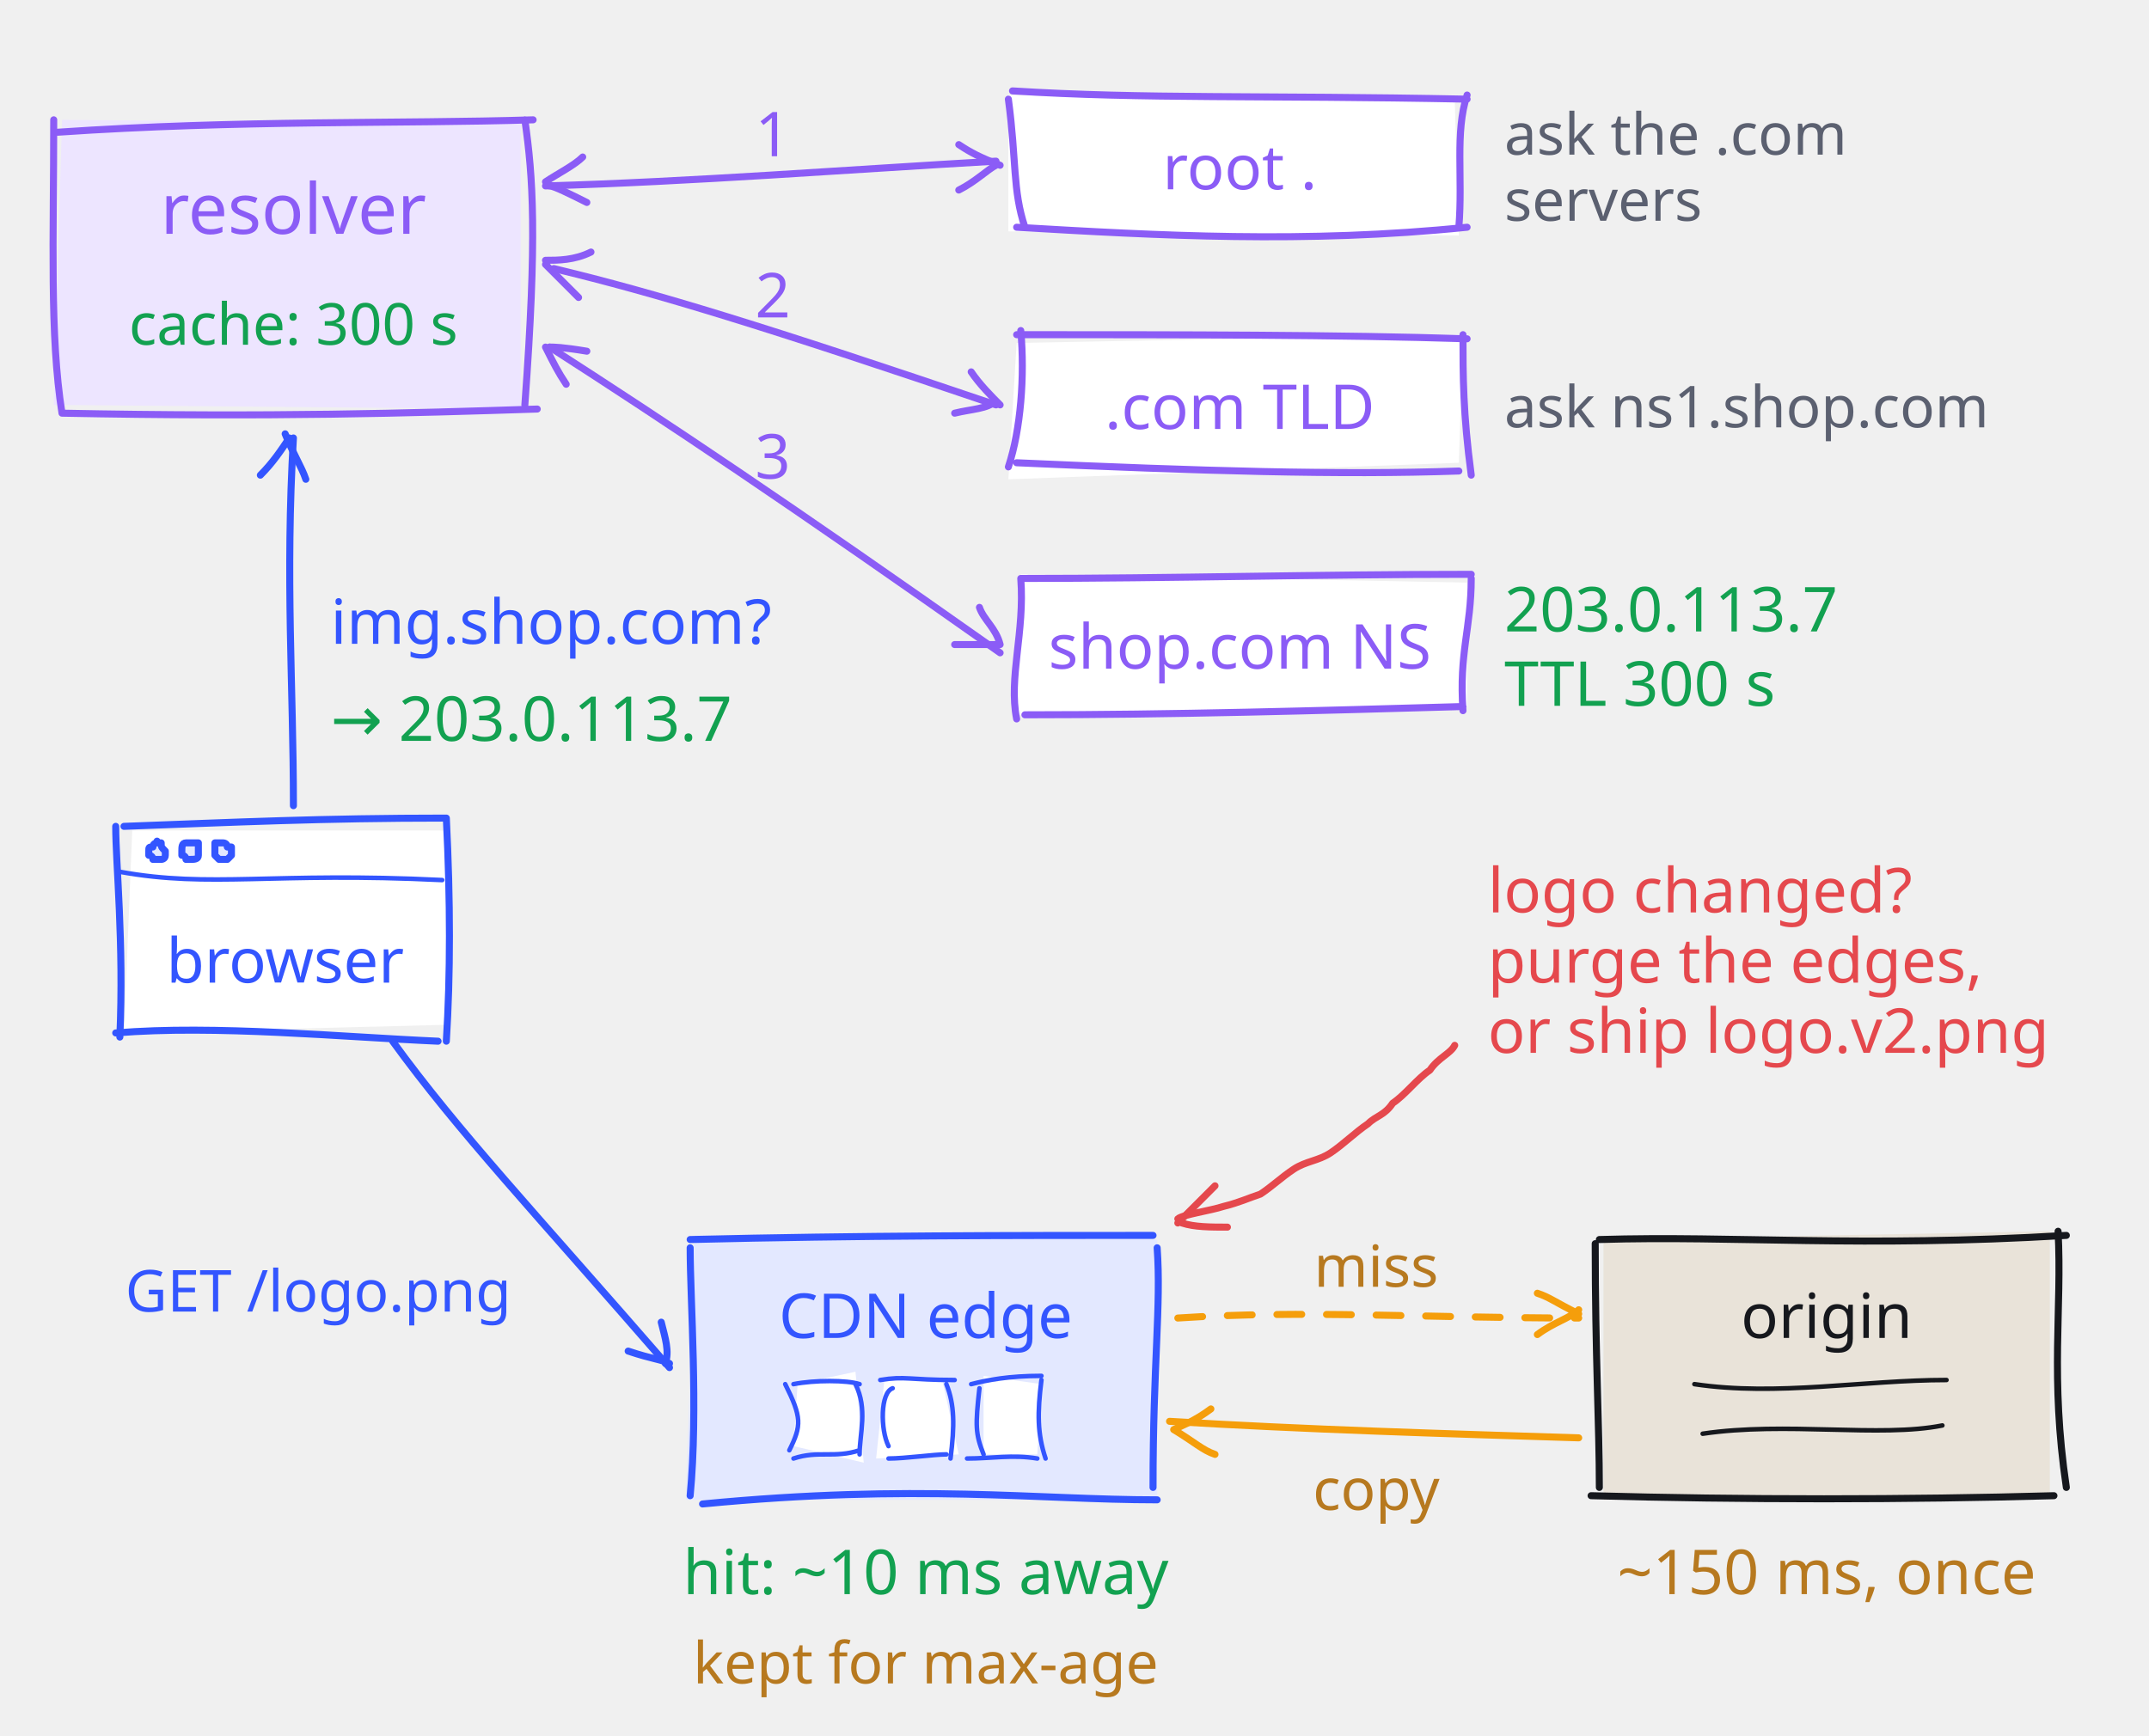
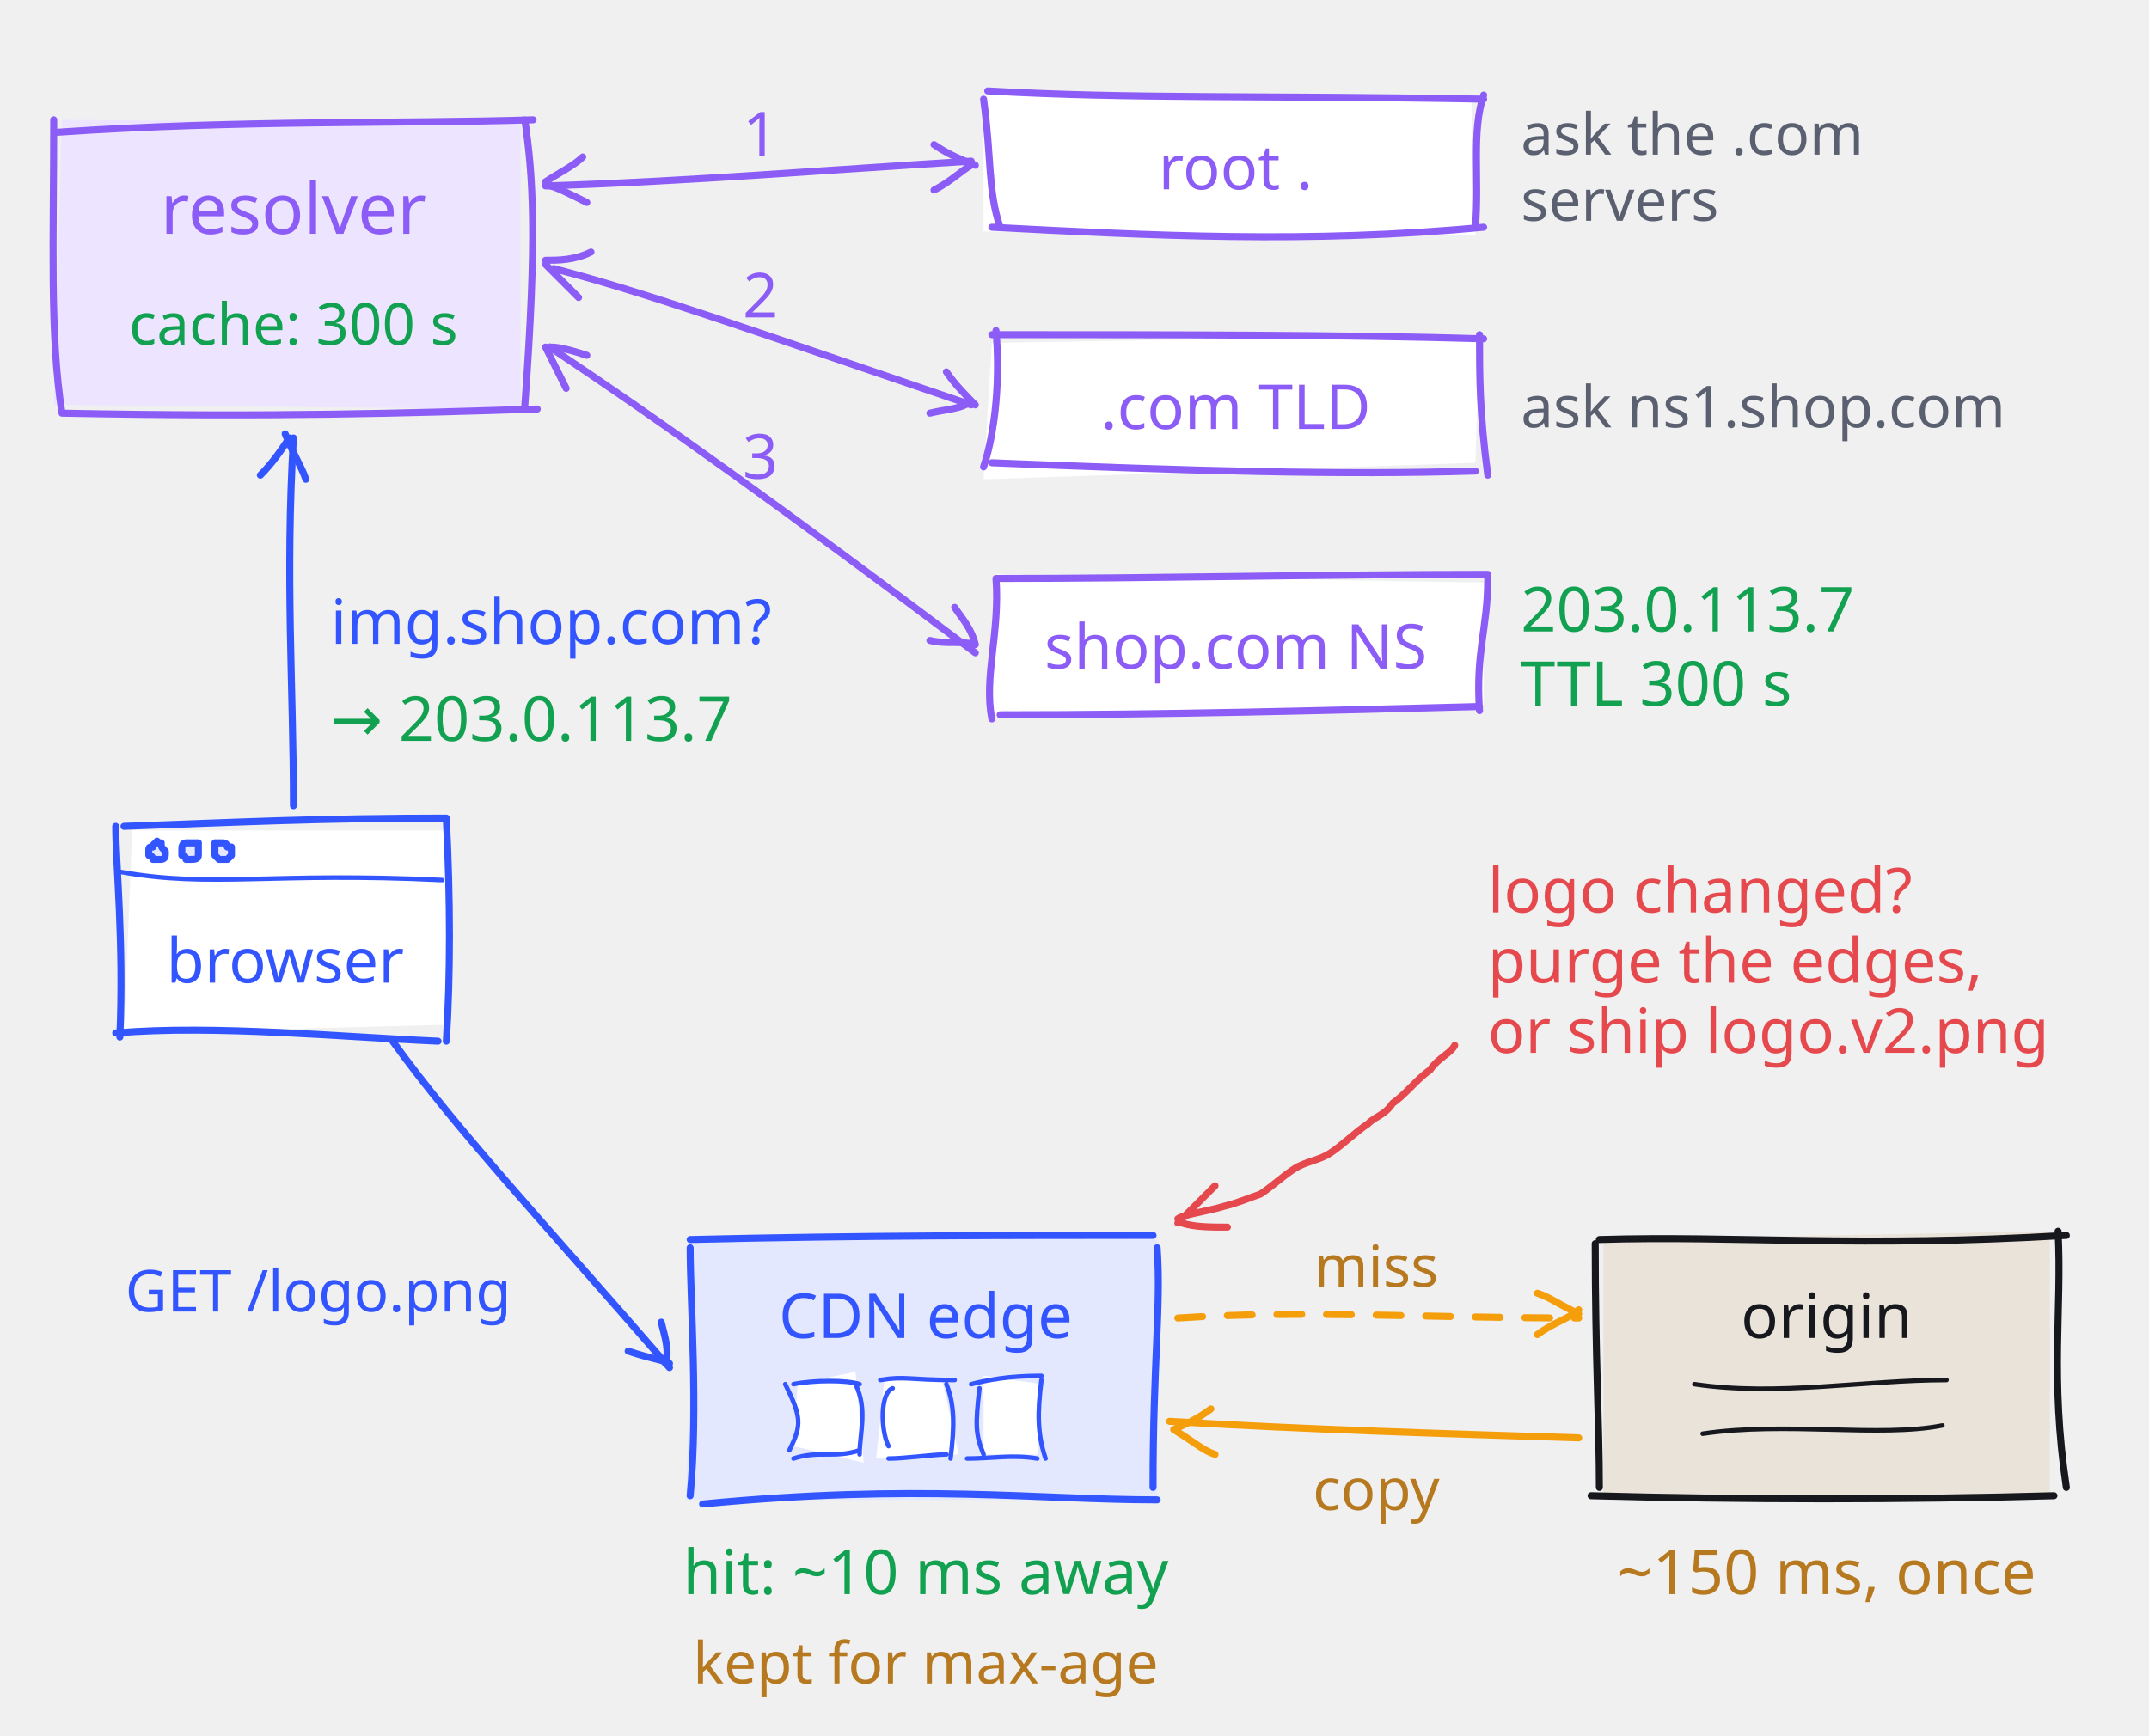
<svg xmlns="http://www.w3.org/2000/svg" viewBox="0 0 520 420" class="dg" data-diagram="dns-and-cdns">
  <style>
.dg path{fill:none;stroke-linecap:round;stroke-linejoin:round;stroke-width:1.7}
.dg .w-thick{stroke-width:2.6}.dg .w-thin{stroke-width:1.1}
.dg text{font-family:'Segoe Print','Bradley Hand','Comic Sans MS',system-ui,sans-serif;stroke:none}.dg .t-mono{font-family:'JetBrains Mono',monospace}
.s-ink{stroke:#16181D}.s-muted{stroke:#5B6070}.s-red{stroke:#E5484D}.s-blue{stroke:#3355FF}.s-green{stroke:#12A150}.s-orange{stroke:#F59E0B}.s-violet{stroke:#8B5CF6}.s-paper{stroke:#fff}.s-hl{stroke:#FFE45C}
.f-ink{fill:#16181D!important}.f-muted{fill:#E9E3D9!important}.f-red{fill:#FDE2E2!important}.f-blue{fill:#E3E8FF!important}.f-green{fill:#D8F5E5!important}.f-orange{fill:#FFF1D6!important}.f-violet{fill:#EDE5FF!important}.f-paper{fill:#fff!important}.f-hl{fill:#FFE45C!important}
.h-red{stroke:#E5484D}.h-blue{stroke:#3355FF}.h-green{stroke:#12A150}.h-orange{stroke:#F59E0B}.h-violet{stroke:#8B5CF6}.h-hl{stroke:#FFE45C}.h-ink{stroke:#16181D}.h-muted{stroke:#9AA0AE}
.t-ink{fill:#16181D}.t-muted{fill:#5B6070}.t-red{fill:#E5484D}.t-blue{fill:#3355FF}.t-green{fill:#12A150}.t-orange{fill:#B7791F}.t-violet{fill:#8B5CF6}.t-paper{fill:#fff}
</style>
  <g>
    <path d="M15 29 L126 30 L126 99 L13 98" class="f-violet" />
    <path d="M14 32 C58 29, 97 30, 129 29 M127 29 C129 43, 130 57, 127 98 M130 99 C99 100, 66 101, 15 100 M15 100 C12 81, 13 58, 13 29" class="s-violet" />
    <text x="71" y="50" font-size="17" text-anchor="middle" dominant-baseline="central" class="t t-violet t-bold">resolver</text>
  </g>
  <g>
    <path d="M32 201 L108 201 L109 248 L30 250" class="f-paper" />
    <path d="M30 200 C57 199, 78 198, 108 198 M108 198 C109 218, 109 236, 108 252 M106 252 C83 251, 52 248, 28 250 M29 251 C30 228, 28 209, 28 200" class="s-blue" />
    <path d="M29 211 C51 215, 66 211, 107 213" class="s-blue w-thin" />
    <path d="M38 204 C38 204, 39 204, 39 205 C40 205, 40 205, 40 205 C40 206, 40 207, 40 207 C40 208, 40 208, 39 208 C39 208, 37 208, 37 208 C37 208, 37 208, 36 207 C36 207, 36 206, 36 205 C36 205, 36 205, 37 205 C37 204, 38 204, 38 204 C38 204, 38 204, 38 204" class="f-blue" />
    <path d="M38 204 C39 204, 39 204, 39 204 C39 205, 39 205, 40 206 C40 206, 40 207, 40 207 C40 208, 39 208, 39 208 C39 208, 38 208, 37 208 C37 208, 37 207, 36 207 C36 207, 36 206, 36 206 C36 205, 36 205, 37 205 C37 204, 38 204, 38 204 C38 203, 38 204, 38 204" class="s-blue" />
    <path d="M46 204 C46 204, 47 204, 48 204 C48 204, 48 205, 48 206 C48 206, 48 207, 47 207 C47 208, 47 208, 47 208 C46 208, 46 208, 45 208 C45 207, 45 208, 44 207 C44 207, 44 206, 44 206 C44 205, 44 204, 45 204 C45 204, 46 204, 46 204 C46 204, 46 204, 46 204" class="f-blue" />
    <path d="M46 204 C46 204, 47 204, 48 204 C48 205, 48 205, 48 206 C48 206, 48 207, 48 207 C48 208, 47 208, 46 208 C46 208, 46 208, 45 208 C45 207, 44 207, 44 207 C44 207, 44 206, 44 206 C44 205, 44 204, 45 204 C45 204, 46 204, 46 204 C47 204, 46 204, 46 204" class="s-blue" />
    <path d="M54 204 C55 204, 55 204, 55 205 C55 205, 56 205, 56 205 C56 206, 56 207, 56 207 C56 208, 55 208, 55 208 C54 208, 54 208, 53 208 C53 207, 53 208, 53 207 C52 207, 52 206, 52 206 C52 205, 52 205, 52 204 C53 204, 54 204, 54 204 C54 204, 55 204, 55 204" class="f-blue" />
    <path d="M54 204 C54 204, 55 204, 55 205 C55 205, 56 205, 56 205 C56 206, 56 207, 56 207 C56 207, 56 207, 55 208 C55 208, 54 208, 53 208 C53 208, 52 207, 52 207 C52 206, 52 206, 52 206 C52 205, 52 205, 52 204 C53 204, 54 204, 54 204 C54 204, 54 204, 54 204" class="s-blue" />
    <text x="69" y="232" font-size="15" text-anchor="middle" dominant-baseline="central" class="t t-blue">browser</text>
  </g>
  <g>
    <path d="M71 195 C71 166, 69 140, 71 106" class="s-blue" />
    <path d="M63 115 C66 112, 68 109, 70 106 M69 105 C71 110, 73 113, 74 116" class="s-blue" />
    <text x="80" y="150" font-size="15" text-anchor="start" dominant-baseline="central" class="t t-blue">img.shop.com?</text>
  </g>
  <g>
-     <path d="M244 23 L352 24 L353 57 L244 56" class="f-paper" />
-     <path d="M245 22 C277 24, 305 23, 355 24 M355 23 C352 32, 354 43, 353 55 M355 55 C316 59, 280 57, 246 55 M248 55 C245 46, 246 39, 244 24" class="s-violet" />
-     <text x="300" y="40" font-size="15" text-anchor="middle" dominant-baseline="central" class="t t-violet">root  .</text>
+     <path d="M238 23 L356 24 L357 57 L238 56" class="f-paper" />
+     <path d="M239 22 C274 24, 305 23, 359 24 M359 23 C356 32, 358 43, 357 55 M359 55 C317 59, 278 57, 240 55 M242 55 C239 46, 240 39, 238 24" class="s-violet" />
+     <text x="299" y="40" font-size="15" text-anchor="middle" dominant-baseline="central" class="t t-violet">root  .</text>
  </g>
  <g>
-     <path d="M132 45 C167 44, 206 41, 241 39" class="s-violet" />
+     <path d="M132 45 C165 44, 202 41, 235 39" class="s-violet" />
    <path d="M142 49 C138 47, 134 45, 133 45 M132 44 C135 42, 139 40, 141 38" class="s-violet" />
-     <path d="M232 35 C235 37, 237 38, 242 40 M241 40 C239 41, 236 44, 232 46" class="s-violet" />
-     <text x="187" y="32" font-size="15" text-anchor="middle" dominant-baseline="central" class="t t-violet">1</text>
+     <path d="M226 35 C229 37, 231 38, 236 40 M235 40 C233 41, 230 44, 226 46" class="s-violet" />
+     <text x="184" y="32" font-size="15" text-anchor="middle" dominant-baseline="central" class="t t-violet">1</text>
  </g>
  <g>
-     <text x="364" y="32" font-size="14" text-anchor="start" dominant-baseline="central" class="t t-muted">ask the .com</text>
-     <text x="364" y="48" font-size="14" text-anchor="start" dominant-baseline="central" class="t t-muted">servers</text>
+     <text x="368" y="32" font-size="14" text-anchor="start" dominant-baseline="central" class="t t-muted">ask the .com</text>
+     <text x="368" y="48" font-size="14" text-anchor="start" dominant-baseline="central" class="t t-muted">servers</text>
  </g>
  <g>
-     <path d="M246 83 L354 81 L353 112 L244 116" class="f-paper" />
-     <path d="M246 81 C286 81, 324 81, 355 82 M354 81 C354 91, 354 100, 356 115 M353 114 C324 115, 291 114, 246 112 M244 113 C247 104, 248 91, 247 80" class="s-violet" />
-     <text x="300" y="98" font-size="15" text-anchor="middle" dominant-baseline="central" class="t t-violet">.com TLD</text>
+     <path d="M240 83 L358 81 L357 112 L238 116" class="f-paper" />
+     <path d="M240 81 C284 81, 325 81, 359 82 M358 81 C358 91, 358 100, 360 115 M357 114 C325 115, 289 114, 240 112 M238 113 C241 104, 242 91, 241 80" class="s-violet" />
+     <text x="299" y="98" font-size="15" text-anchor="middle" dominant-baseline="central" class="t t-violet">.com TLD</text>
  </g>
  <g>
-     <path d="M134 65 C159 71, 185 79, 241 98" class="s-violet" />
+     <path d="M134 65 C157 71, 182 80, 235 98" class="s-violet" />
    <path d="M140 72 C138 70, 137 69, 132 64 M132 63 C135 63, 139 63, 143 61" class="s-violet" />
-     <path d="M235 90 C237 93, 240 96, 242 98 M241 97 C239 99, 235 99, 231 100" class="s-violet" />
-     <text x="187" y="71" font-size="15" text-anchor="middle" dominant-baseline="central" class="t t-violet">2</text>
+     <path d="M229 90 C231 93, 234 96, 236 98 M235 97 C233 99, 229 99, 225 100" class="s-violet" />
+     <text x="184" y="71" font-size="15" text-anchor="middle" dominant-baseline="central" class="t t-violet">2</text>
  </g>
  <g>
-     <text x="364" y="98" font-size="14" text-anchor="start" dominant-baseline="central" class="t t-muted">ask ns1.shop.com</text>
+     <text x="368" y="98" font-size="14" text-anchor="start" dominant-baseline="central" class="t t-muted">ask ns1.shop.com</text>
  </g>
  <g>
-     <path d="M247 139 L355 141 L355 171 L246 173" class="f-paper" />
-     <path d="M247 140 C283 140, 319 139, 356 139 M356 140 C356 152, 353 158, 354 172 M354 171 C319 172, 284 173, 248 173 M246 174 C244 164, 248 153, 247 140" class="s-violet" />
-     <text x="300" y="156" font-size="15" text-anchor="middle" dominant-baseline="central" class="t t-violet">shop.com NS</text>
+     <path d="M241 139 L359 141 L359 171 L240 173" class="f-paper" />
+     <path d="M241 140 C280 140, 320 139, 360 139 M360 140 C360 152, 357 158, 358 172 M358 171 C320 172, 282 173, 242 173 M240 174 C238 164, 242 153, 241 140" class="s-violet" />
+     <text x="299" y="156" font-size="15" text-anchor="middle" dominant-baseline="central" class="t t-violet">shop.com NS</text>
  </g>
  <g>
-     <path d="M133 84 C161 102, 191 122, 242 158" class="s-violet" />
-     <path d="M137 93 C135 90, 134 88, 132 84 M133 84 C134 84, 136 84, 142 85" class="s-violet" />
-     <path d="M237 147 C238 150, 241 152, 242 156 M242 156 C238 156, 235 156, 231 156" class="s-violet" />
-     <text x="187" y="110" font-size="15" text-anchor="middle" dominant-baseline="central" class="t t-violet">3</text>
+     <path d="M133 84 C160 102, 188 122, 236 158" class="s-violet" />
+     <path d="M137 94 C135 90, 134 88, 132 84 M133 84 C134 84, 136 84, 142 86" class="s-violet" />
+     <path d="M231 147 C233 150, 235 152, 236 156 M236 156 C232 155, 229 156, 225 155" class="s-violet" />
+     <text x="184" y="110" font-size="15" text-anchor="middle" dominant-baseline="central" class="t t-violet">3</text>
  </g>
  <g>
-     <text x="364" y="147" font-size="15" text-anchor="start" dominant-baseline="central" class="t t-green">203.0.113.7</text>
-     <text x="364" y="165" font-size="15" text-anchor="start" dominant-baseline="central" class="t t-green">TTL 300 s</text>
+     <text x="368" y="147" font-size="15" text-anchor="start" dominant-baseline="central" class="t t-green">203.0.113.7</text>
+     <text x="368" y="165" font-size="15" text-anchor="start" dominant-baseline="central" class="t t-green">TTL 300 s</text>
  </g>
  <g>
    <text x="71" y="78" font-size="14" text-anchor="middle" dominant-baseline="central" class="t t-green">cache: 300 s</text>
  </g>
  <g>
    <text x="80" y="172" font-size="15" text-anchor="start" dominant-baseline="central" class="t t-green">→ 203.0.113.7</text>
  </g>
  <g>
    <path d="M168 299 L280 300 L280 363 L166 363" class="f-blue" />
    <path d="M167 300 C208 299, 246 299, 279 299 M280 302 C281 316, 279 330, 279 360 M280 363 C251 363, 222 359, 170 364 M167 362 C169 341, 167 315, 167 302" class="s-blue" />
    <text x="224" y="318" font-size="15" text-anchor="middle" dominant-baseline="central" class="t t-blue t-bold">CDN edge</text>
    <path d="M193 335 L207 332 L209 354 L192 350" class="f-paper" />
    <path d="M192 335 C197 334, 205 334, 208 335 M207 335 C210 341, 208 347, 208 352 M208 351 C202 353, 198 351, 192 353 M191 351 C194 345, 194 343, 190 335" class="s-blue w-thin" />
    <path d="M214 334 L228 334 L232 352 L212 353" class="f-paper" />
    <path d="M213 334 C219 333, 220 334, 231 334 M229 335 C231 340, 231 345, 230 353 M229 352 C226 352, 219 353, 215 353 M215 350 C213 346, 213 337, 216 336" class="s-blue w-thin" />
    <path d="M238 333 L252 335 L251 352 L238 352" class="f-paper" />
    <path d="M235 335 C239 334, 244 333, 252 333 M252 334 C251 342, 251 347, 253 353 M251 353 C245 352, 240 353, 234 353 M238 352 C236 347, 236 345, 237 336" class="s-blue w-thin" />
  </g>
  <g>
    <path d="M95 252 C111 274, 129 293, 162 331" class="s-blue" />
    <path d="M160 320 C161 324, 162 327, 161 330 M162 330 C160 329, 158 329, 152 327" class="s-blue" />
    <text x="77" y="312" font-size="14" text-anchor="middle" dominant-baseline="central" class="t t-blue">GET /logo.png</text>
  </g>
  <g>
    <text x="224" y="380" font-size="15" text-anchor="middle" dominant-baseline="central" class="t t-green">hit: ~10 ms away</text>
  </g>
  <g>
    <path d="M388 300 L496 298 L496 362 L388 363" class="f-muted" />
    <path d="M387 300 C420 299, 450 302, 500 299 M498 298 C499 317, 496 333, 500 360 M497 362 C462 363, 421 363, 385 362 M387 360 C387 345, 386 328, 386 301" class="s-ink" />
    <text x="442" y="318" font-size="15" text-anchor="middle" dominant-baseline="central" class="t t-ink t-bold">origin</text>
    <path d="M410 335 C430 338, 451 334, 471 334" class="s-ink w-thin" />
    <path d="M412 347 C432 344, 455 348, 470 345" class="s-ink w-thin" />
  </g>
  <g>
    <path d="M285 319 C315 317, 345 319, 382 319" class="s-orange" stroke-dasharray="6 6" />
    <path d="M372 313 C375 314, 376 315, 382 318 M382 317 C380 319, 376 320, 372 323" class="s-orange" />
    <text x="333" y="306" font-size="14" text-anchor="middle" dominant-baseline="central" class="t t-orange">miss</text>
  </g>
  <g>
    <path d="M382 348 C350 347, 316 346, 283 344" class="s-orange" />
    <path d="M294 352 C291 351, 289 349, 284 346 M284 346 C286 345, 289 344, 293 341" class="s-orange" />
    <text x="333" y="360" font-size="14" text-anchor="middle" dominant-baseline="central" class="t t-orange">copy</text>
  </g>
  <g>
    <text x="442" y="380" font-size="15" text-anchor="middle" dominant-baseline="central" class="t t-orange">~150 ms, once</text>
  </g>
  <g>
    <text x="224" y="402" font-size="14" text-anchor="middle" dominant-baseline="central" class="t t-orange">kept for max-age</text>
  </g>
  <g>
    <text x="360" y="215" font-size="15" text-anchor="start" dominant-baseline="central" class="t t-red">logo changed?</text>
    <text x="360" y="232" font-size="15" text-anchor="start" dominant-baseline="central" class="t t-red">purge the edges,</text>
    <text x="360" y="249" font-size="15" text-anchor="start" dominant-baseline="central" class="t t-red">or ship logo.v2.png</text>
  </g>
  <g>
    <path d="M352 253 C351 255, 348 256, 346 259 C343 261, 340 265, 337 267 C335 270, 333 270, 331 272 C328 274, 325 277, 322 279 C319 281, 316 281, 313 283 C310 285, 308 287, 305 289 C302 290, 300 291, 296 292 C293 293, 286 294, 285 295" class="s-red" />
    <path d="M297 297 C293 297, 289 297, 286 296 M285 296 C288 293, 289 292, 294 287" class="s-red" />
  </g>
</svg>
